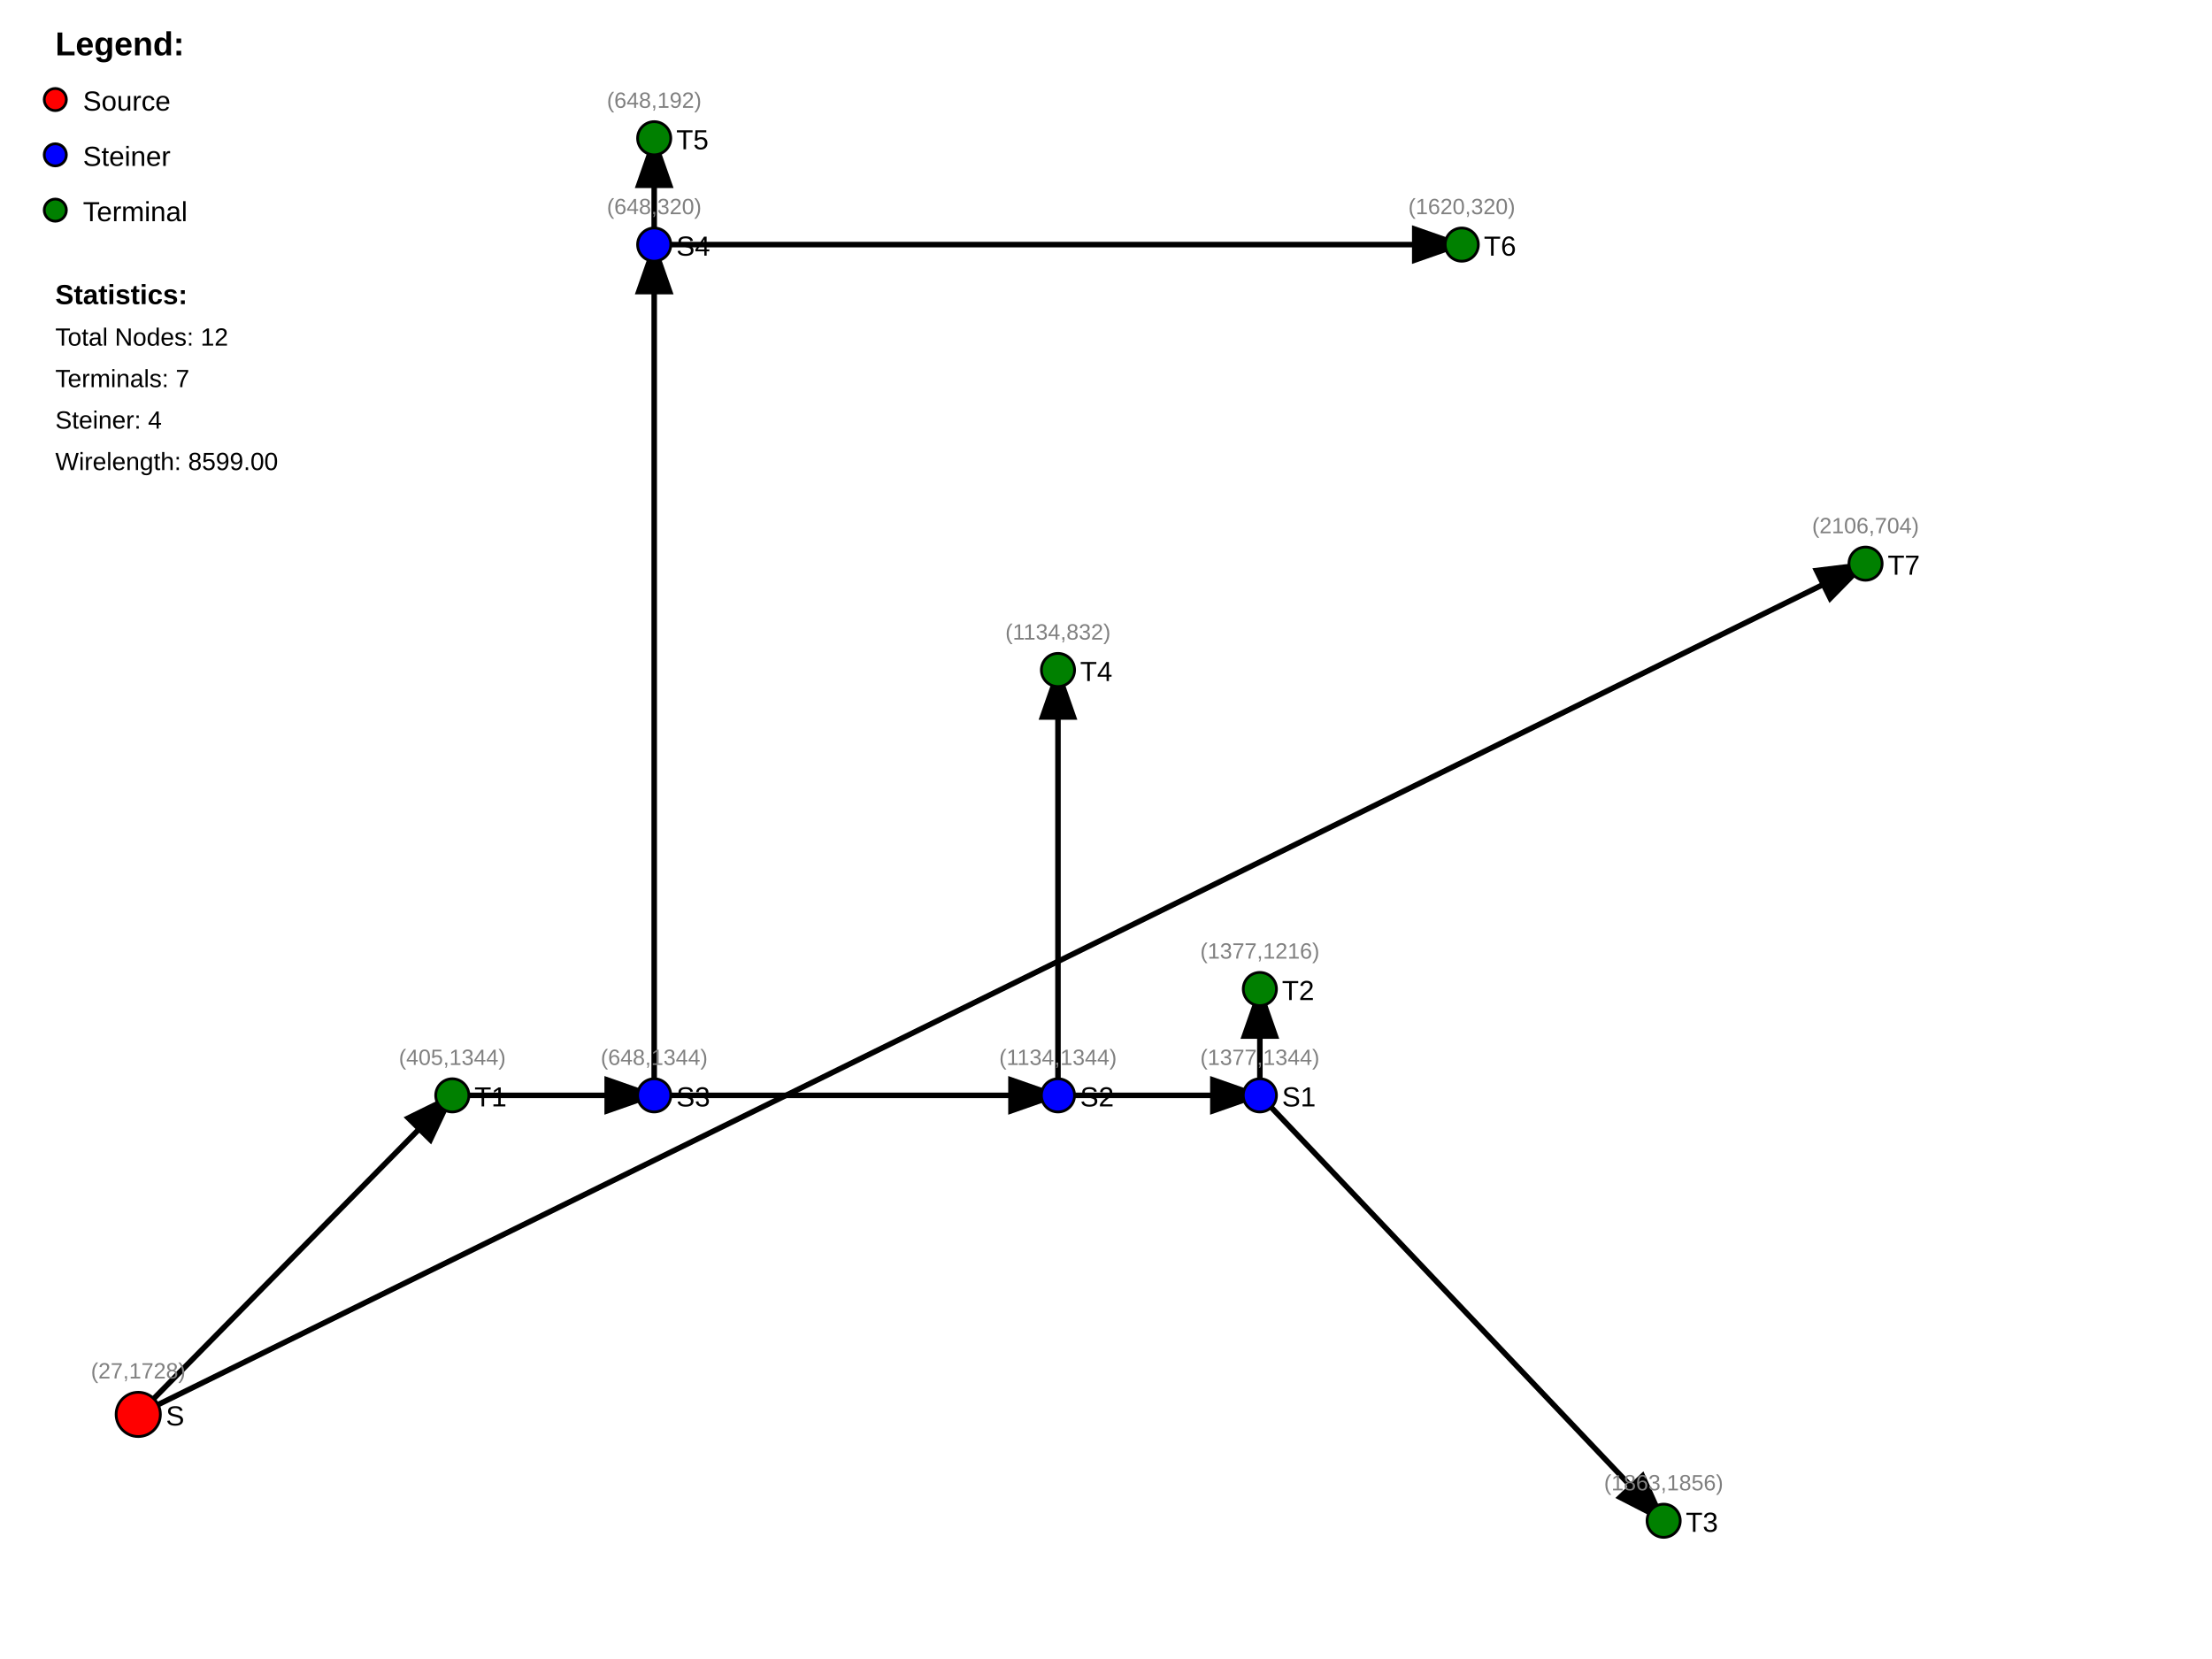
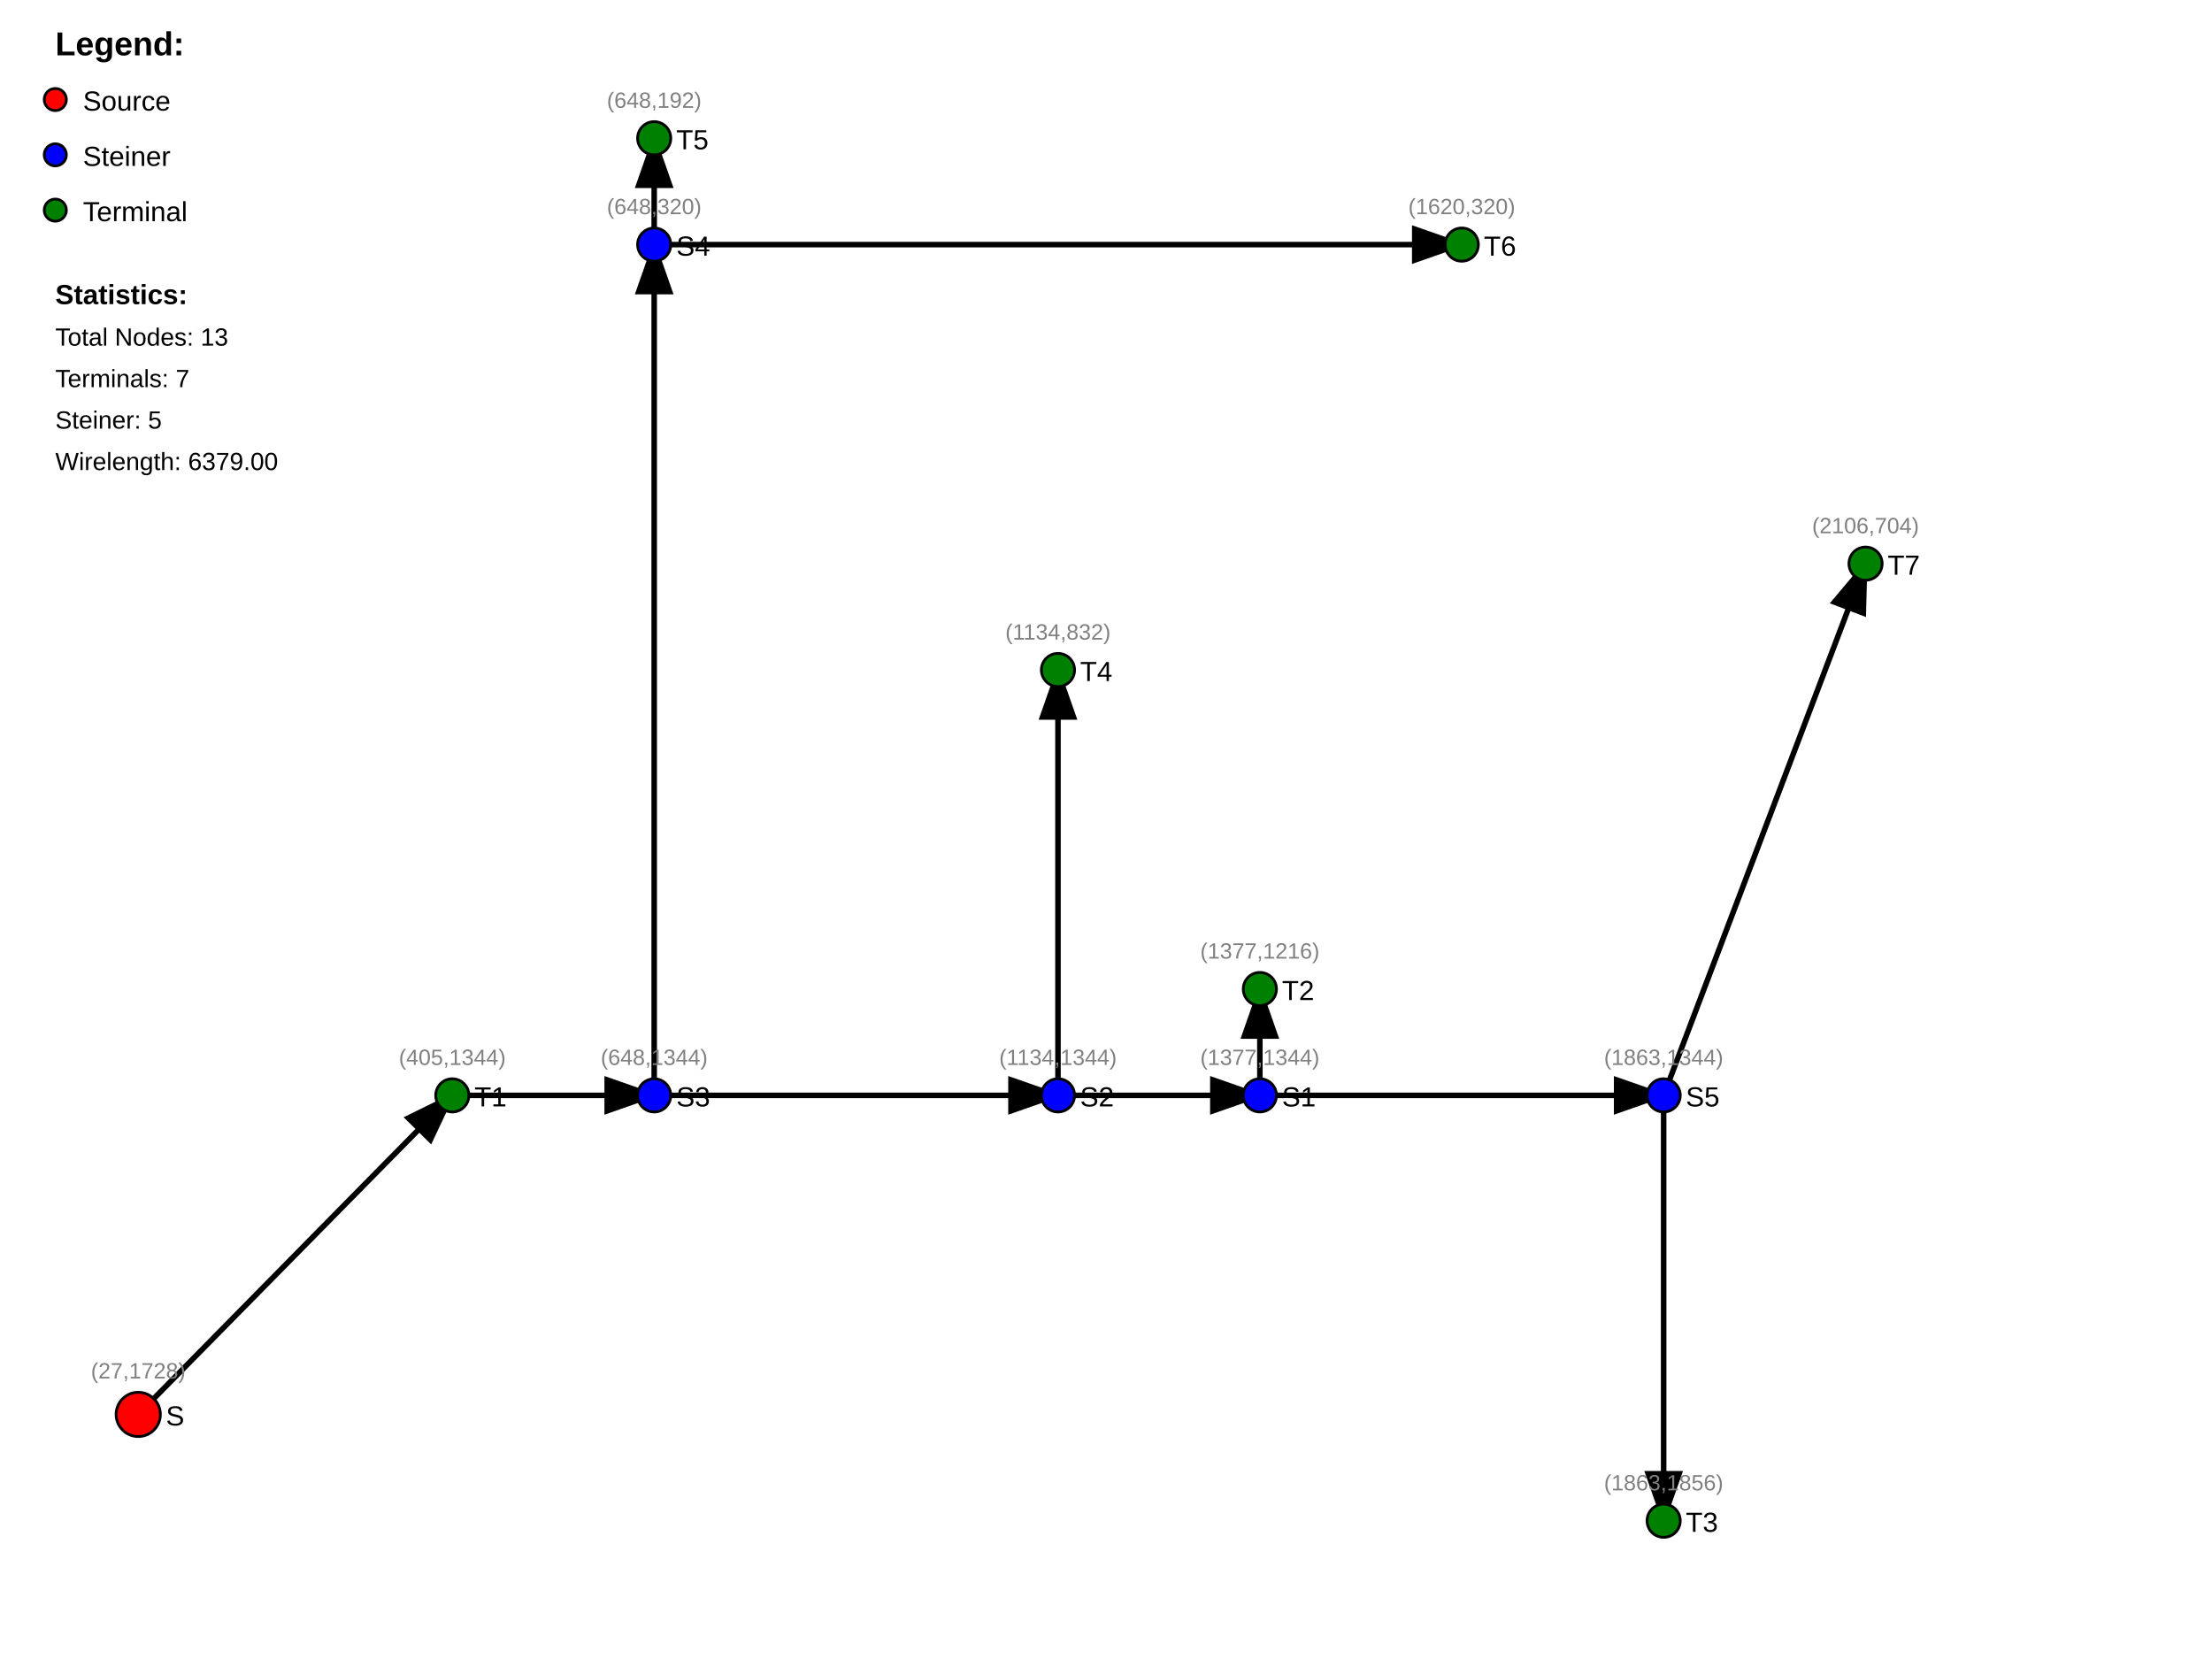
<svg xmlns="http://www.w3.org/2000/svg" width="800" height="600">
  <rect width="100%" height="100%" fill="white" />
  <defs>
    <marker id="arrowhead" markerWidth="10" markerHeight="7" refX="9" refY="3.5" orient="auto">
      <polygon points="0 0, 10 3.5, 0 7" fill="black" />
    </marker>
  </defs>
  <line x1="50.0" y1="511.538" x2="163.582" y2="396.154" stroke="black" stroke-width="2" marker-end="url(#arrowhead)" />
-   <line x1="50.0" y1="511.538" x2="674.7" y2="203.846" stroke="black" stroke-width="2" marker-end="url(#arrowhead)" />
  <line x1="163.582" y1="396.154" x2="236.599" y2="396.154" stroke="black" stroke-width="2" marker-end="url(#arrowhead)" />
  <line x1="236.599" y1="396.154" x2="382.632" y2="396.154" stroke="black" stroke-width="2" marker-end="url(#arrowhead)" />
  <line x1="236.599" y1="396.154" x2="236.599" y2="88.462" stroke="black" stroke-width="2" marker-end="url(#arrowhead)" />
  <line x1="382.632" y1="396.154" x2="455.649" y2="396.154" stroke="black" stroke-width="2" marker-end="url(#arrowhead)" />
  <line x1="382.632" y1="396.154" x2="382.632" y2="242.308" stroke="black" stroke-width="2" marker-end="url(#arrowhead)" />
  <line x1="455.649" y1="396.154" x2="455.649" y2="357.692" stroke="black" stroke-width="2" marker-end="url(#arrowhead)" />
-   <line x1="455.649" y1="396.154" x2="601.683" y2="550.0" stroke="black" stroke-width="2" marker-end="url(#arrowhead)" />
+   <line x1="455.649" y1="396.154" x2="601.683" y2="396.154" stroke="black" stroke-width="2" marker-end="url(#arrowhead)" />
+   <line x1="601.683" y1="396.154" x2="601.683" y2="550.0" stroke="black" stroke-width="2" marker-end="url(#arrowhead)" />
+   <line x1="601.683" y1="396.154" x2="674.7" y2="203.846" stroke="black" stroke-width="2" marker-end="url(#arrowhead)" />
  <line x1="236.599" y1="88.462" x2="236.599" y2="50.0" stroke="black" stroke-width="2" marker-end="url(#arrowhead)" />
  <line x1="236.599" y1="88.462" x2="528.666" y2="88.462" stroke="black" stroke-width="2" marker-end="url(#arrowhead)" />
  <circle cx="50.0" cy="511.538" r="8" fill="red" stroke="black" stroke-width="1" />
  <text x="60.0" y="515.538" font-family="Arial" font-size="10" fill="black">S</text>
  <text x="50.0" y="498.538" font-family="Arial" font-size="8" fill="gray" text-anchor="middle">(27,1728)</text>
  <circle cx="163.582" cy="396.154" r="6" fill="green" stroke="black" stroke-width="1" />
  <text x="171.582" y="400.154" font-family="Arial" font-size="10" fill="black">T1</text>
  <text x="163.582" y="385.154" font-family="Arial" font-size="8" fill="gray" text-anchor="middle">(405,1344)</text>
  <circle cx="455.649" cy="357.692" r="6" fill="green" stroke="black" stroke-width="1" />
  <text x="463.649" y="361.692" font-family="Arial" font-size="10" fill="black">T2</text>
  <text x="455.649" y="346.692" font-family="Arial" font-size="8" fill="gray" text-anchor="middle">(1377,1216)</text>
  <circle cx="455.649" cy="396.154" r="6" fill="blue" stroke="black" stroke-width="1" />
  <text x="463.649" y="400.154" font-family="Arial" font-size="10" fill="black">S1</text>
  <text x="455.649" y="385.154" font-family="Arial" font-size="8" fill="gray" text-anchor="middle">(1377,1344)</text>
  <circle cx="601.683" cy="550.0" r="6" fill="green" stroke="black" stroke-width="1" />
  <text x="609.683" y="554.0" font-family="Arial" font-size="10" fill="black">T3</text>
  <text x="601.683" y="539.0" font-family="Arial" font-size="8" fill="gray" text-anchor="middle">(1863,1856)</text>
  <circle cx="382.632" cy="396.154" r="6" fill="blue" stroke="black" stroke-width="1" />
  <text x="390.632" y="400.154" font-family="Arial" font-size="10" fill="black">S2</text>
  <text x="382.632" y="385.154" font-family="Arial" font-size="8" fill="gray" text-anchor="middle">(1134,1344)</text>
  <circle cx="382.632" cy="242.308" r="6" fill="green" stroke="black" stroke-width="1" />
  <text x="390.632" y="246.308" font-family="Arial" font-size="10" fill="black">T4</text>
  <text x="382.632" y="231.308" font-family="Arial" font-size="8" fill="gray" text-anchor="middle">(1134,832)</text>
  <circle cx="236.599" cy="396.154" r="6" fill="blue" stroke="black" stroke-width="1" />
  <text x="244.599" y="400.154" font-family="Arial" font-size="10" fill="black">S3</text>
  <text x="236.599" y="385.154" font-family="Arial" font-size="8" fill="gray" text-anchor="middle">(648,1344)</text>
  <circle cx="236.599" cy="50.0" r="6" fill="green" stroke="black" stroke-width="1" />
  <text x="244.599" y="54.0" font-family="Arial" font-size="10" fill="black">T5</text>
  <text x="236.599" y="39.0" font-family="Arial" font-size="8" fill="gray" text-anchor="middle">(648,192)</text>
  <circle cx="236.599" cy="88.462" r="6" fill="blue" stroke="black" stroke-width="1" />
  <text x="244.599" y="92.462" font-family="Arial" font-size="10" fill="black">S4</text>
  <text x="236.599" y="77.462" font-family="Arial" font-size="8" fill="gray" text-anchor="middle">(648,320)</text>
  <circle cx="528.666" cy="88.462" r="6" fill="green" stroke="black" stroke-width="1" />
  <text x="536.666" y="92.462" font-family="Arial" font-size="10" fill="black">T6</text>
  <text x="528.666" y="77.462" font-family="Arial" font-size="8" fill="gray" text-anchor="middle">(1620,320)</text>
+   <circle cx="601.683" cy="396.154" r="6" fill="blue" stroke="black" stroke-width="1" />
+   <text x="609.683" y="400.154" font-family="Arial" font-size="10" fill="black">S5</text>
+   <text x="601.683" y="385.154" font-family="Arial" font-size="8" fill="gray" text-anchor="middle">(1863,1344)</text>
  <circle cx="674.7" cy="203.846" r="6" fill="green" stroke="black" stroke-width="1" />
  <text x="682.7" y="207.846" font-family="Arial" font-size="10" fill="black">T7</text>
  <text x="674.7" y="192.846" font-family="Arial" font-size="8" fill="gray" text-anchor="middle">(2106,704)</text>
  <text x="20" y="20" font-family="Arial" font-size="12" font-weight="bold">Legend:</text>
  <circle cx="20" cy="36" r="4" fill="red" stroke="black" />
  <text x="30" y="40" font-family="Arial" font-size="10">Source</text>
  <circle cx="20" cy="56" r="4" fill="blue" stroke="black" />
  <text x="30" y="60" font-family="Arial" font-size="10">Steiner</text>
  <circle cx="20" cy="76" r="4" fill="green" stroke="black" />
  <text x="30" y="80" font-family="Arial" font-size="10">Terminal</text>
  <text x="20" y="110" font-family="Arial" font-size="10" font-weight="bold">Statistics:</text>
-   <text x="20" y="125" font-family="Arial" font-size="9">Total Nodes: 12</text>
+   <text x="20" y="125" font-family="Arial" font-size="9">Total Nodes: 13</text>
  <text x="20" y="140" font-family="Arial" font-size="9">Terminals: 7</text>
-   <text x="20" y="155" font-family="Arial" font-size="9">Steiner: 4</text>
-   <text x="20" y="170" font-family="Arial" font-size="9">Wirelength: 8599.00</text>
+   <text x="20" y="155" font-family="Arial" font-size="9">Steiner: 5</text>
+   <text x="20" y="170" font-family="Arial" font-size="9">Wirelength: 6379.00</text>
</svg>
